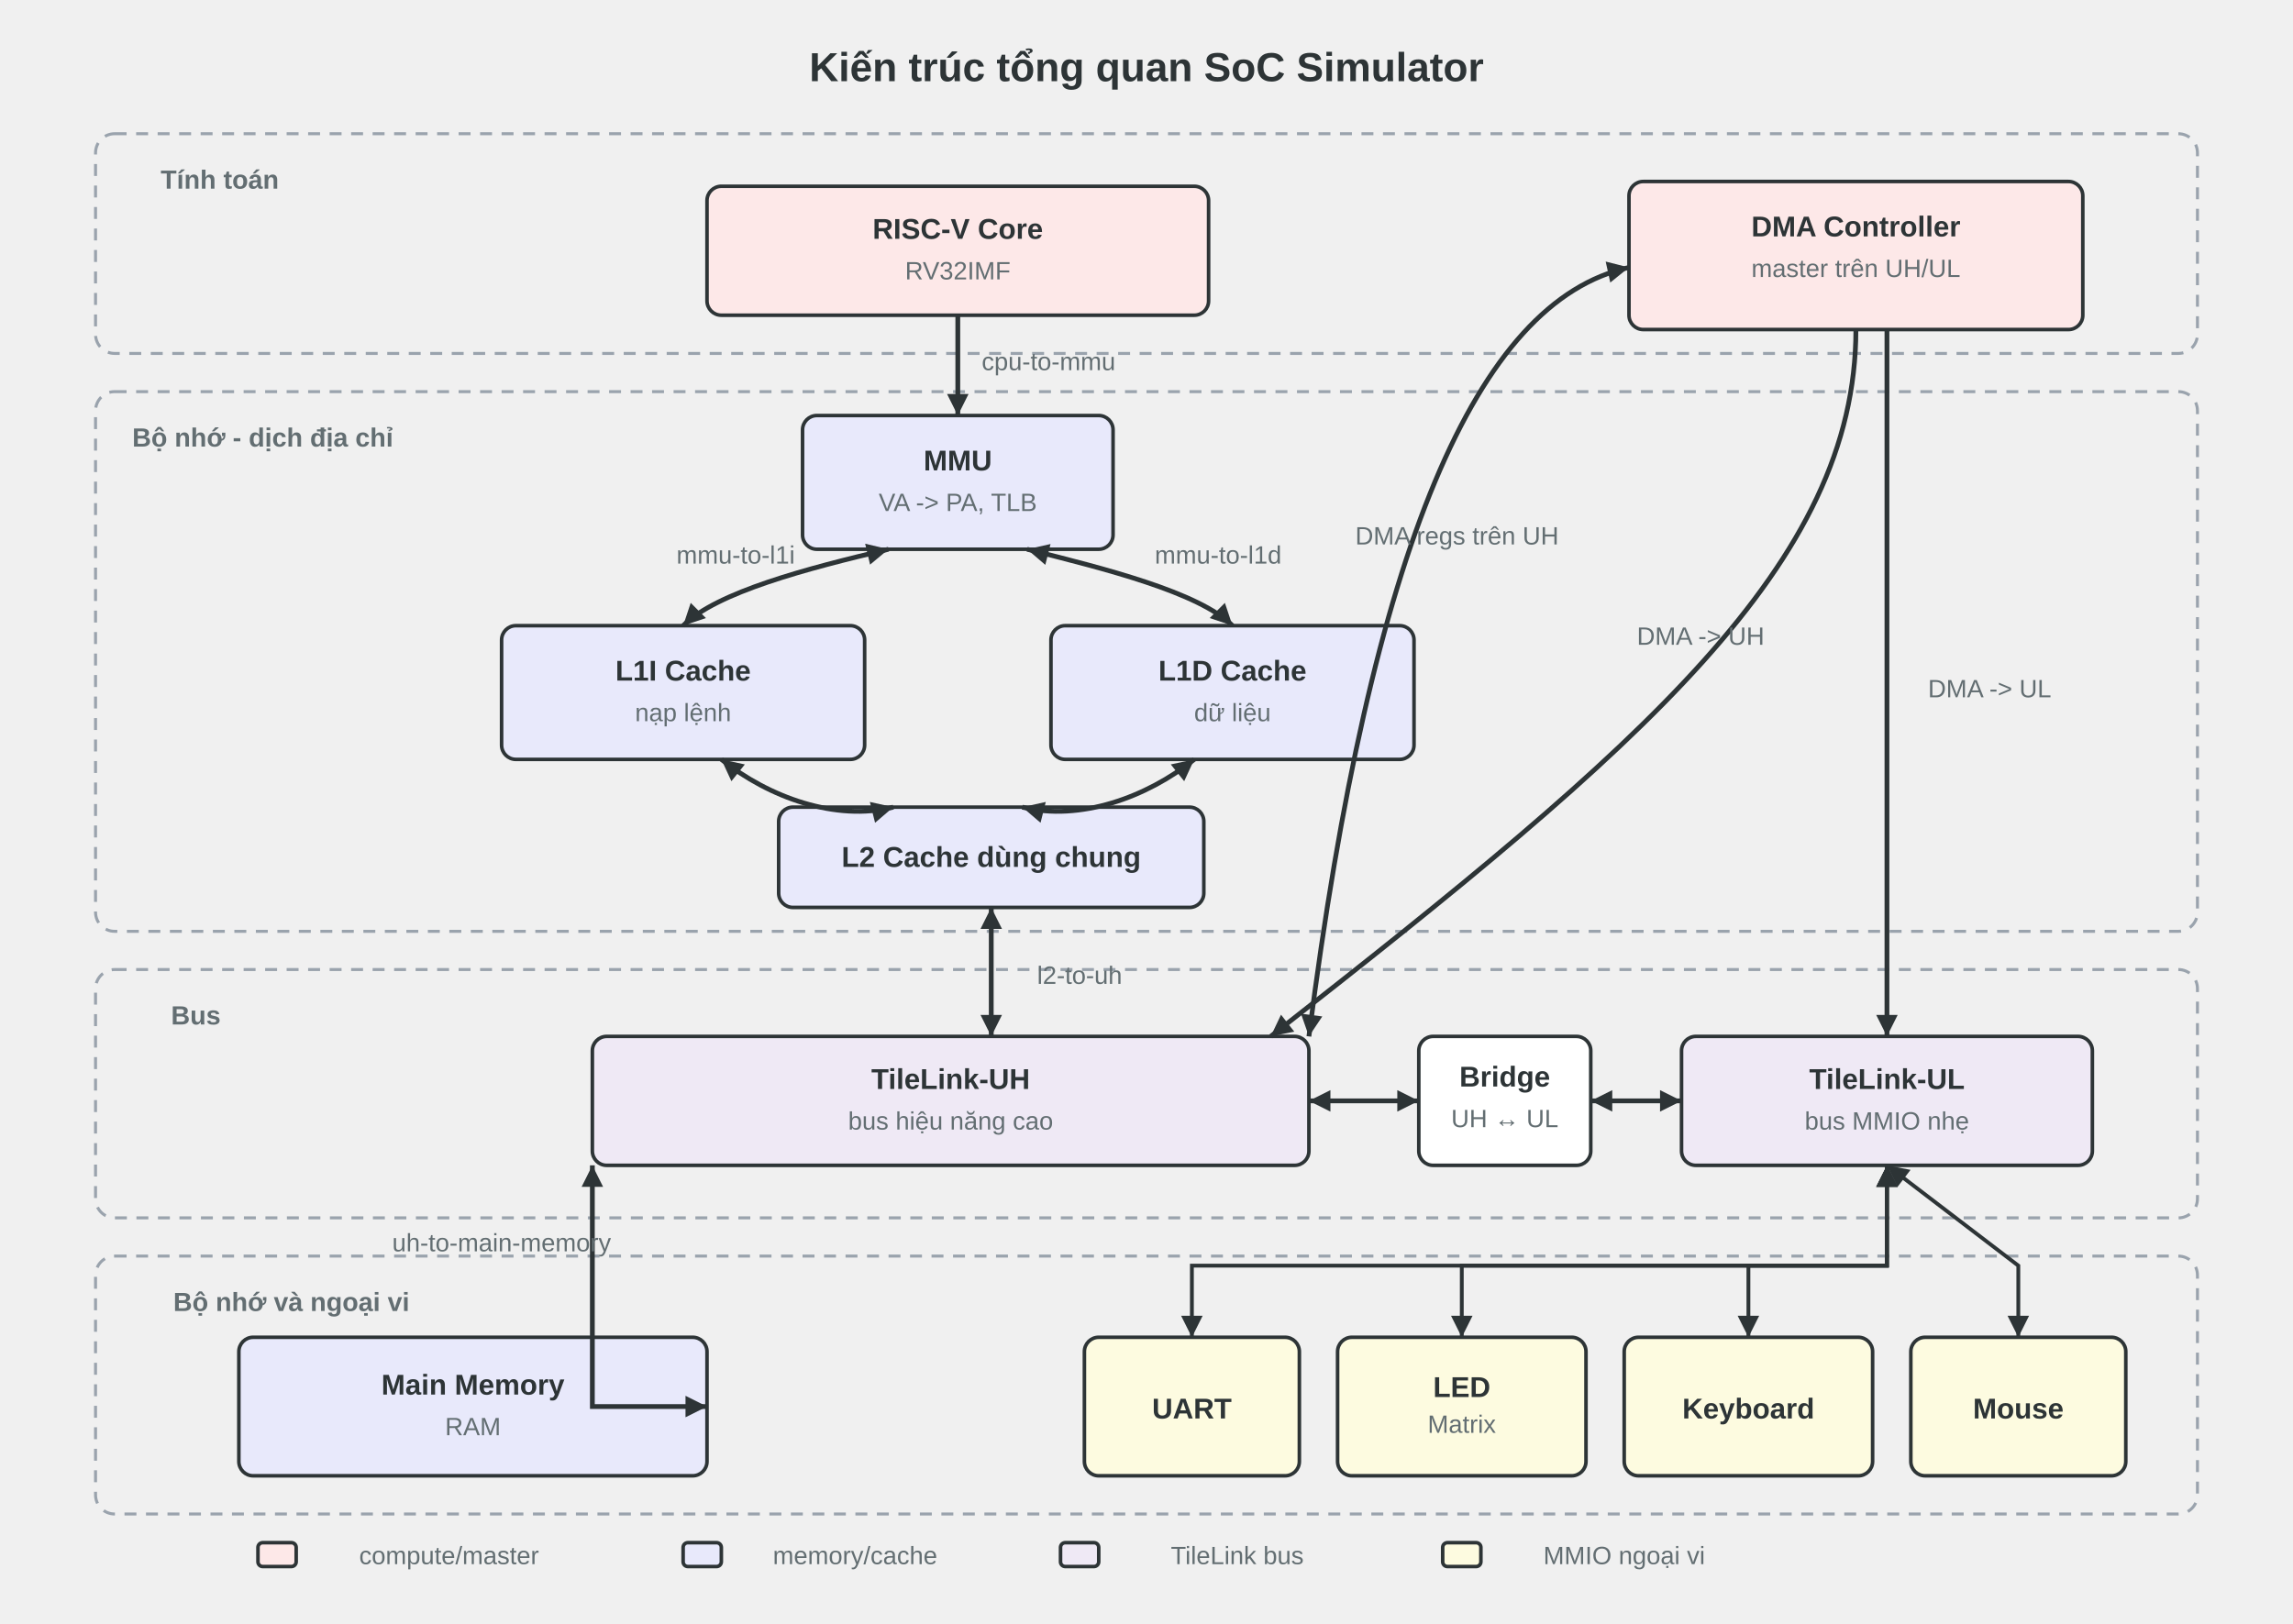
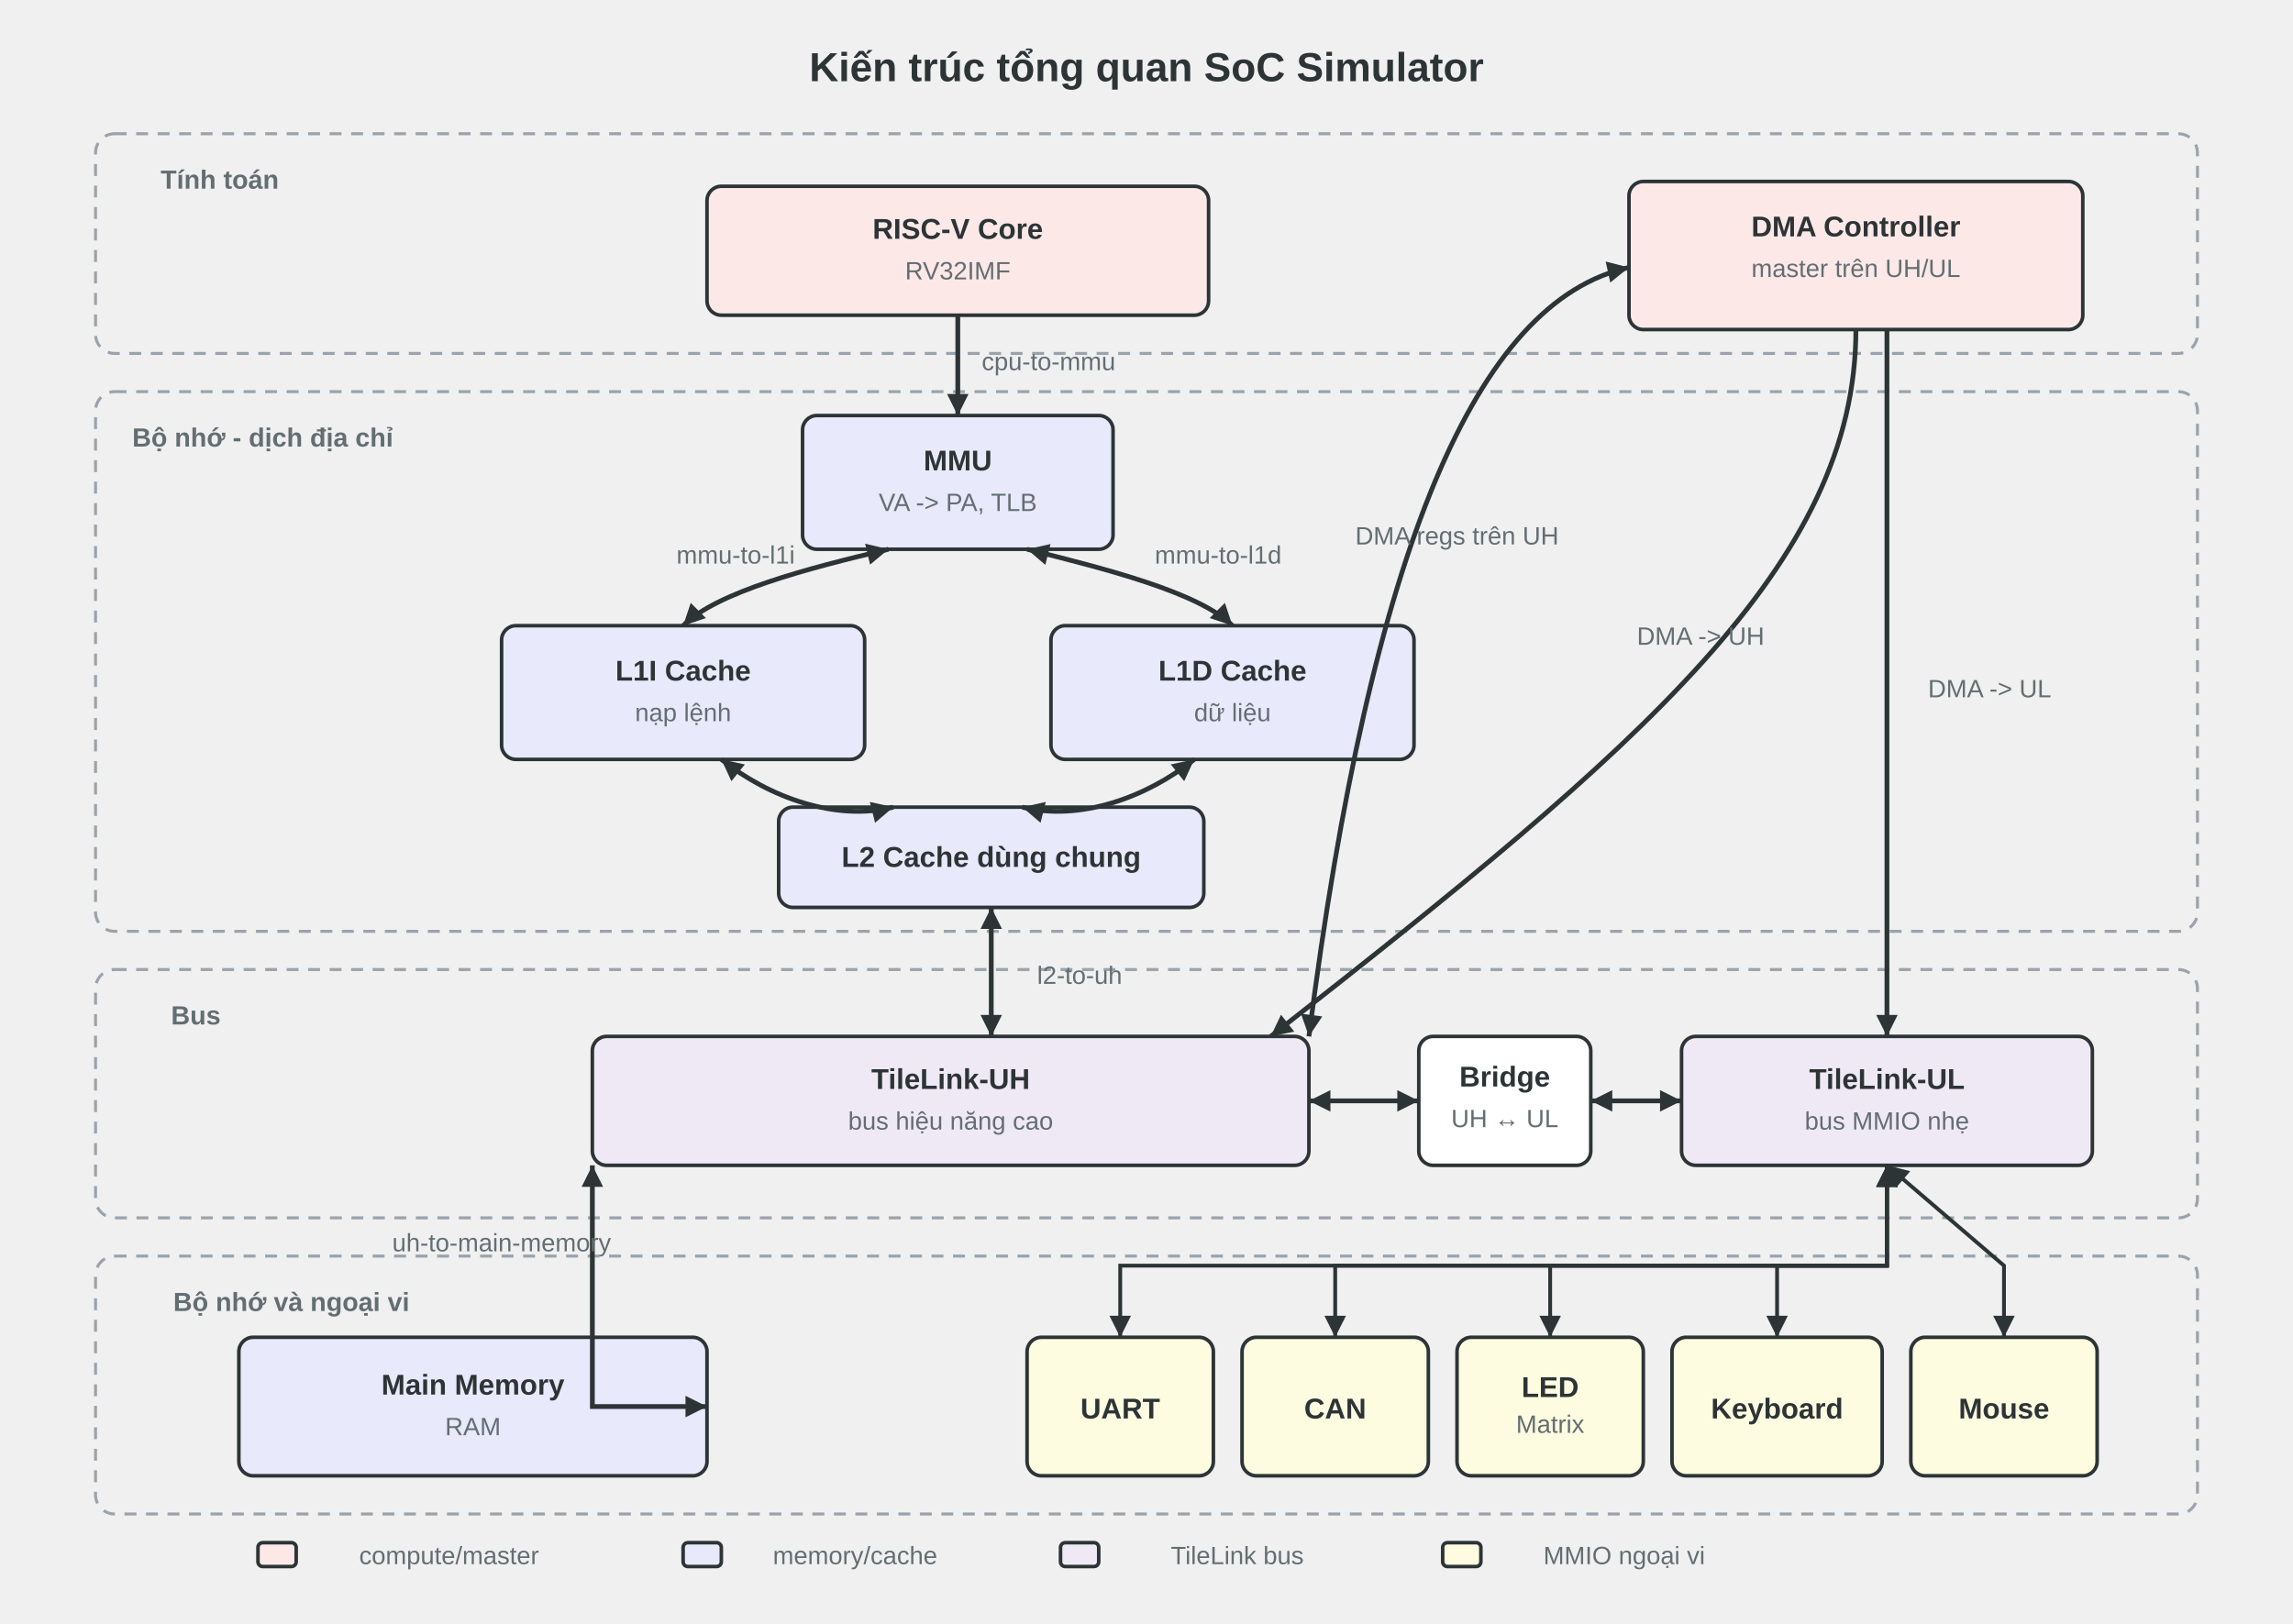
<svg xmlns="http://www.w3.org/2000/svg" viewBox="0 0 960 680" font-family="Segoe UI, Arial, sans-serif" role="img" aria-labelledby="title desc">
  <defs>
    <marker id="aEnd" markerWidth="10" markerHeight="10" refX="9" refY="4.5" orient="auto" markerUnits="userSpaceOnUse">
      <path d="M0,0 L9,4.5 L0,9 Z" fill="#2d3436" />
    </marker>
    <marker id="aStart" markerWidth="10" markerHeight="10" refX="0" refY="4.5" orient="auto" markerUnits="userSpaceOnUse">
      <path d="M9,0 L0,4.5 L9,9 Z" fill="#2d3436" />
    </marker>
  </defs>
  <style>
    .layer{fill:none;stroke:#9aa3ad;stroke-width:1.25;stroke-dasharray:5 4}
    .blk{stroke:#2d3436;stroke-width:1.5}
    .compute{fill:#fde8e8}
    .memory{fill:#e8e9fb}
    .bus{fill:#efe9f5}
    .periph{fill:#fdfbe0}
    .bridge{fill:#ffffff}
    .link{stroke:#2d3436;stroke-width:2;fill:none;marker-end:url(#aEnd)}
    .bi{stroke:#2d3436;stroke-width:2;fill:none;marker-start:url(#aStart);marker-end:url(#aEnd)}
    .thin{stroke:#2d3436;stroke-width:1.6;fill:none;marker-start:url(#aStart);marker-end:url(#aEnd)}
    .title{font-size:17px;fill:#2d3436;font-weight:700;text-anchor:middle}
    .layerlbl{font-size:11px;fill:#636e72;font-weight:700;text-anchor:middle}
    .lbl{font-size:12px;fill:#2d3436;font-weight:700;text-anchor:middle}
    .sub{font-size:10.5px;fill:#636e72;text-anchor:middle}
    .tiny{font-size:10.5px;fill:#636e72;text-anchor:middle}
  </style>
  <text x="480" y="34" class="title">Kiến trúc tổng quan SoC Simulator</text>
  <rect x="40" y="56" width="880" height="92" rx="8" class="layer" />
  <text x="92" y="79" class="layerlbl">Tính toán</text>
  <rect x="40" y="164" width="880" height="226" rx="8" class="layer" />
  <text x="110" y="187" class="layerlbl">Bộ nhớ - dịch địa chỉ</text>
  <rect x="40" y="406" width="880" height="104" rx="8" class="layer" />
  <text x="82" y="429" class="layerlbl">Bus</text>
  <rect x="40" y="526" width="880" height="108" rx="8" class="layer" />
  <text x="122" y="549" class="layerlbl">Bộ nhớ và ngoại vi</text>
  <rect x="296" y="78" width="210" height="54" rx="6" class="blk compute" />
  <text x="401" y="100" class="lbl">RISC-V Core</text>
  <text x="401" y="117" class="sub">RV32IMF</text>
  <rect x="682" y="76" width="190" height="62" rx="6" class="blk compute" />
  <text x="777" y="99" class="lbl">DMA Controller</text>
  <text x="777" y="116" class="sub">master trên UH/UL</text>
  <rect x="336" y="174" width="130" height="56" rx="6" class="blk memory" />
  <text x="401" y="197" class="lbl">MMU</text>
  <text x="401" y="214" class="sub">VA -&gt; PA, TLB</text>
  <rect x="210" y="262" width="152" height="56" rx="6" class="blk memory" />
  <text x="286" y="285" class="lbl">L1I Cache</text>
  <text x="286" y="302" class="sub">nạp lệnh</text>
  <rect x="440" y="262" width="152" height="56" rx="6" class="blk memory" />
  <text x="516" y="285" class="lbl">L1D Cache</text>
  <text x="516" y="302" class="sub">dữ liệu</text>
  <rect x="326" y="338" width="178" height="42" rx="6" class="blk memory" />
  <text x="415" y="363" class="lbl">L2 Cache dùng chung</text>
  <rect x="248" y="434" width="300" height="54" rx="6" class="blk bus" />
  <text x="398" y="456" class="lbl">TileLink-UH</text>
  <text x="398" y="473" class="sub">bus hiệu năng cao</text>
  <rect x="594" y="434" width="72" height="54" rx="6" class="blk bridge" />
  <text x="630" y="455" class="lbl">Bridge</text>
  <text x="630" y="472" class="sub">UH ↔ UL</text>
  <rect x="704" y="434" width="172" height="54" rx="6" class="blk bus" />
  <text x="790" y="456" class="lbl">TileLink-UL</text>
  <text x="790" y="473" class="sub">bus MMIO nhẹ</text>
  <rect x="100" y="560" width="196" height="58" rx="6" class="blk memory" />
  <text x="198" y="584" class="lbl">Main Memory</text>
  <text x="198" y="601" class="sub">RAM</text>
-   <rect x="454" y="560" width="90" height="58" rx="6" class="blk periph" />
-   <text x="499" y="594" class="lbl">UART</text>
-   <rect x="560" y="560" width="104" height="58" rx="6" class="blk periph" />
-   <text x="612" y="585" class="lbl">LED</text>
-   <text x="612" y="600" class="sub">Matrix</text>
-   <rect x="680" y="560" width="104" height="58" rx="6" class="blk periph" />
-   <text x="732" y="594" class="lbl">Keyboard</text>
-   <rect x="800" y="560" width="90" height="58" rx="6" class="blk periph" />
-   <text x="845" y="594" class="lbl">Mouse</text>
+   <rect x="430" y="560" width="78" height="58" rx="6" class="blk periph" />
+   <text x="469" y="594" class="lbl">UART</text>
+   <rect x="520" y="560" width="78" height="58" rx="6" class="blk periph" />
+   <text x="559" y="594" class="lbl">CAN</text>
+   <rect x="610" y="560" width="78" height="58" rx="6" class="blk periph" />
+   <text x="649" y="585" class="lbl">LED</text>
+   <text x="649" y="600" class="sub">Matrix</text>
+   <rect x="700" y="560" width="88" height="58" rx="6" class="blk periph" />
+   <text x="744" y="594" class="lbl">Keyboard</text>
+   <rect x="800" y="560" width="78" height="58" rx="6" class="blk periph" />
+   <text x="839" y="594" class="lbl">Mouse</text>
  <path d="M401 132 L401 174" class="link" />
  <text x="439" y="155" class="tiny">cpu-to-mmu</text>
  <path d="M372 230 C338 238 300 248 286 262" class="bi" />
  <text x="308" y="236" class="tiny">mmu-to-l1i</text>
  <path d="M430 230 C462 238 502 248 516 262" class="bi" />
  <text x="510" y="236" class="tiny">mmu-to-l1d</text>
  <path d="M302 318 C322 334 350 344 374 338" class="bi" />
  <path d="M500 318 C480 334 452 344 428 338" class="bi" />
  <path d="M415 380 L415 434" class="bi" />
  <text x="452" y="412" class="tiny">l2-to-uh</text>
  <path d="M296 589 L248 589 L248 488" class="bi" />
  <text x="210" y="524" class="tiny">uh-to-main-memory</text>
  <path d="M548 461 L594 461" class="bi" />
  <path d="M666 461 L704 461" class="bi" />
  <path d="M777 138 C777 236 688 312 532 434" class="link" />
  <text x="712" y="270" class="tiny">DMA -&gt; UH</text>
  <path d="M790 138 L790 434" class="link" />
  <text x="833" y="292" class="tiny">DMA -&gt; UL</text>
  <path d="M682 112 C618 126 574 230 548 434" class="bi" />
  <text x="610" y="228" class="tiny">DMA regs trên UH</text>
-   <path d="M790 488 L790 530 L499 530 L499 560" class="thin" />
-   <path d="M790 488 L790 530 L612 530 L612 560" class="thin" />
-   <path d="M790 488 L790 530 L732 530 L732 560" class="thin" />
-   <path d="M790 488 L845 530 L845 560" class="thin" />
+   <path d="M790 488 L790 530 L469 530 L469 560" class="thin" />
+   <path d="M790 488 L790 530 L559 530 L559 560" class="thin" />
+   <path d="M790 488 L790 530 L649 530 L649 560" class="thin" />
+   <path d="M790 488 L790 530 L744 530 L744 560" class="thin" />
+   <path d="M790 488 L839 530 L839 560" class="thin" />
  <rect x="108" y="646" width="16" height="10" rx="2" class="blk compute" />
  <text x="188" y="655" class="tiny">compute/master</text>
  <rect x="286" y="646" width="16" height="10" rx="2" class="blk memory" />
  <text x="358" y="655" class="tiny">memory/cache</text>
  <rect x="444" y="646" width="16" height="10" rx="2" class="blk bus" />
  <text x="518" y="655" class="tiny">TileLink bus</text>
  <rect x="604" y="646" width="16" height="10" rx="2" class="blk periph" />
  <text x="680" y="655" class="tiny">MMIO ngoại vi</text>
</svg>
